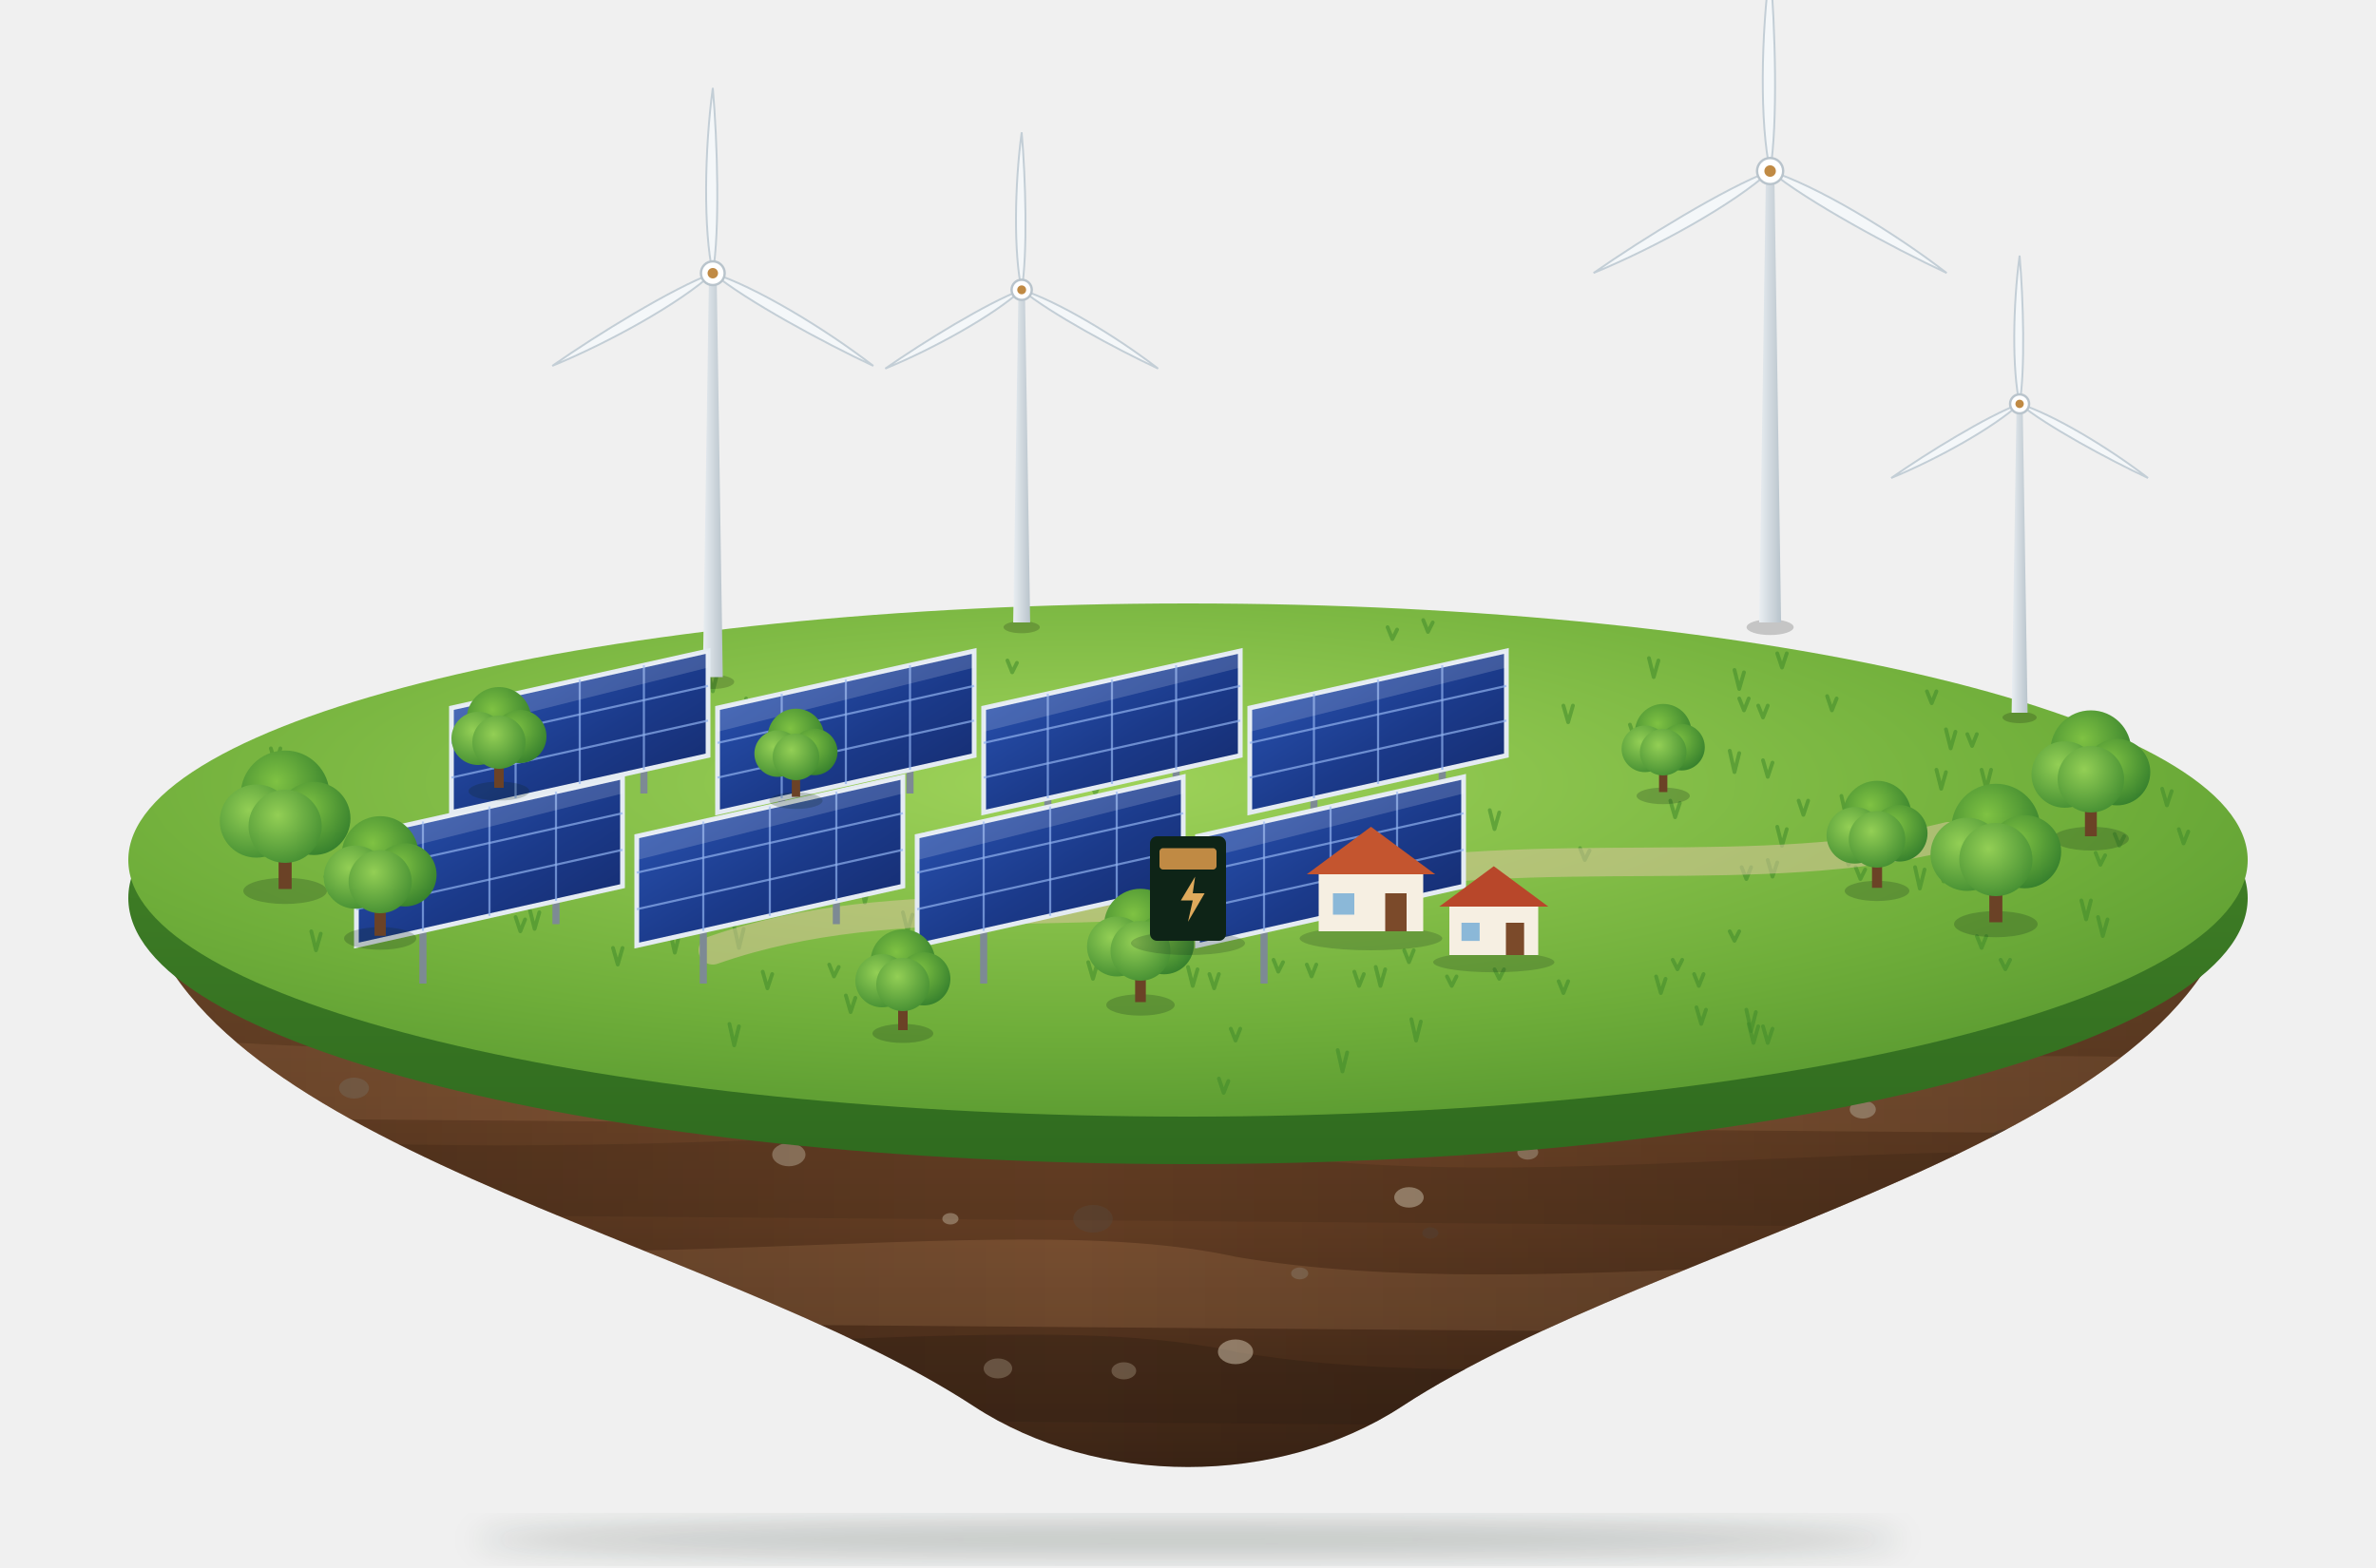
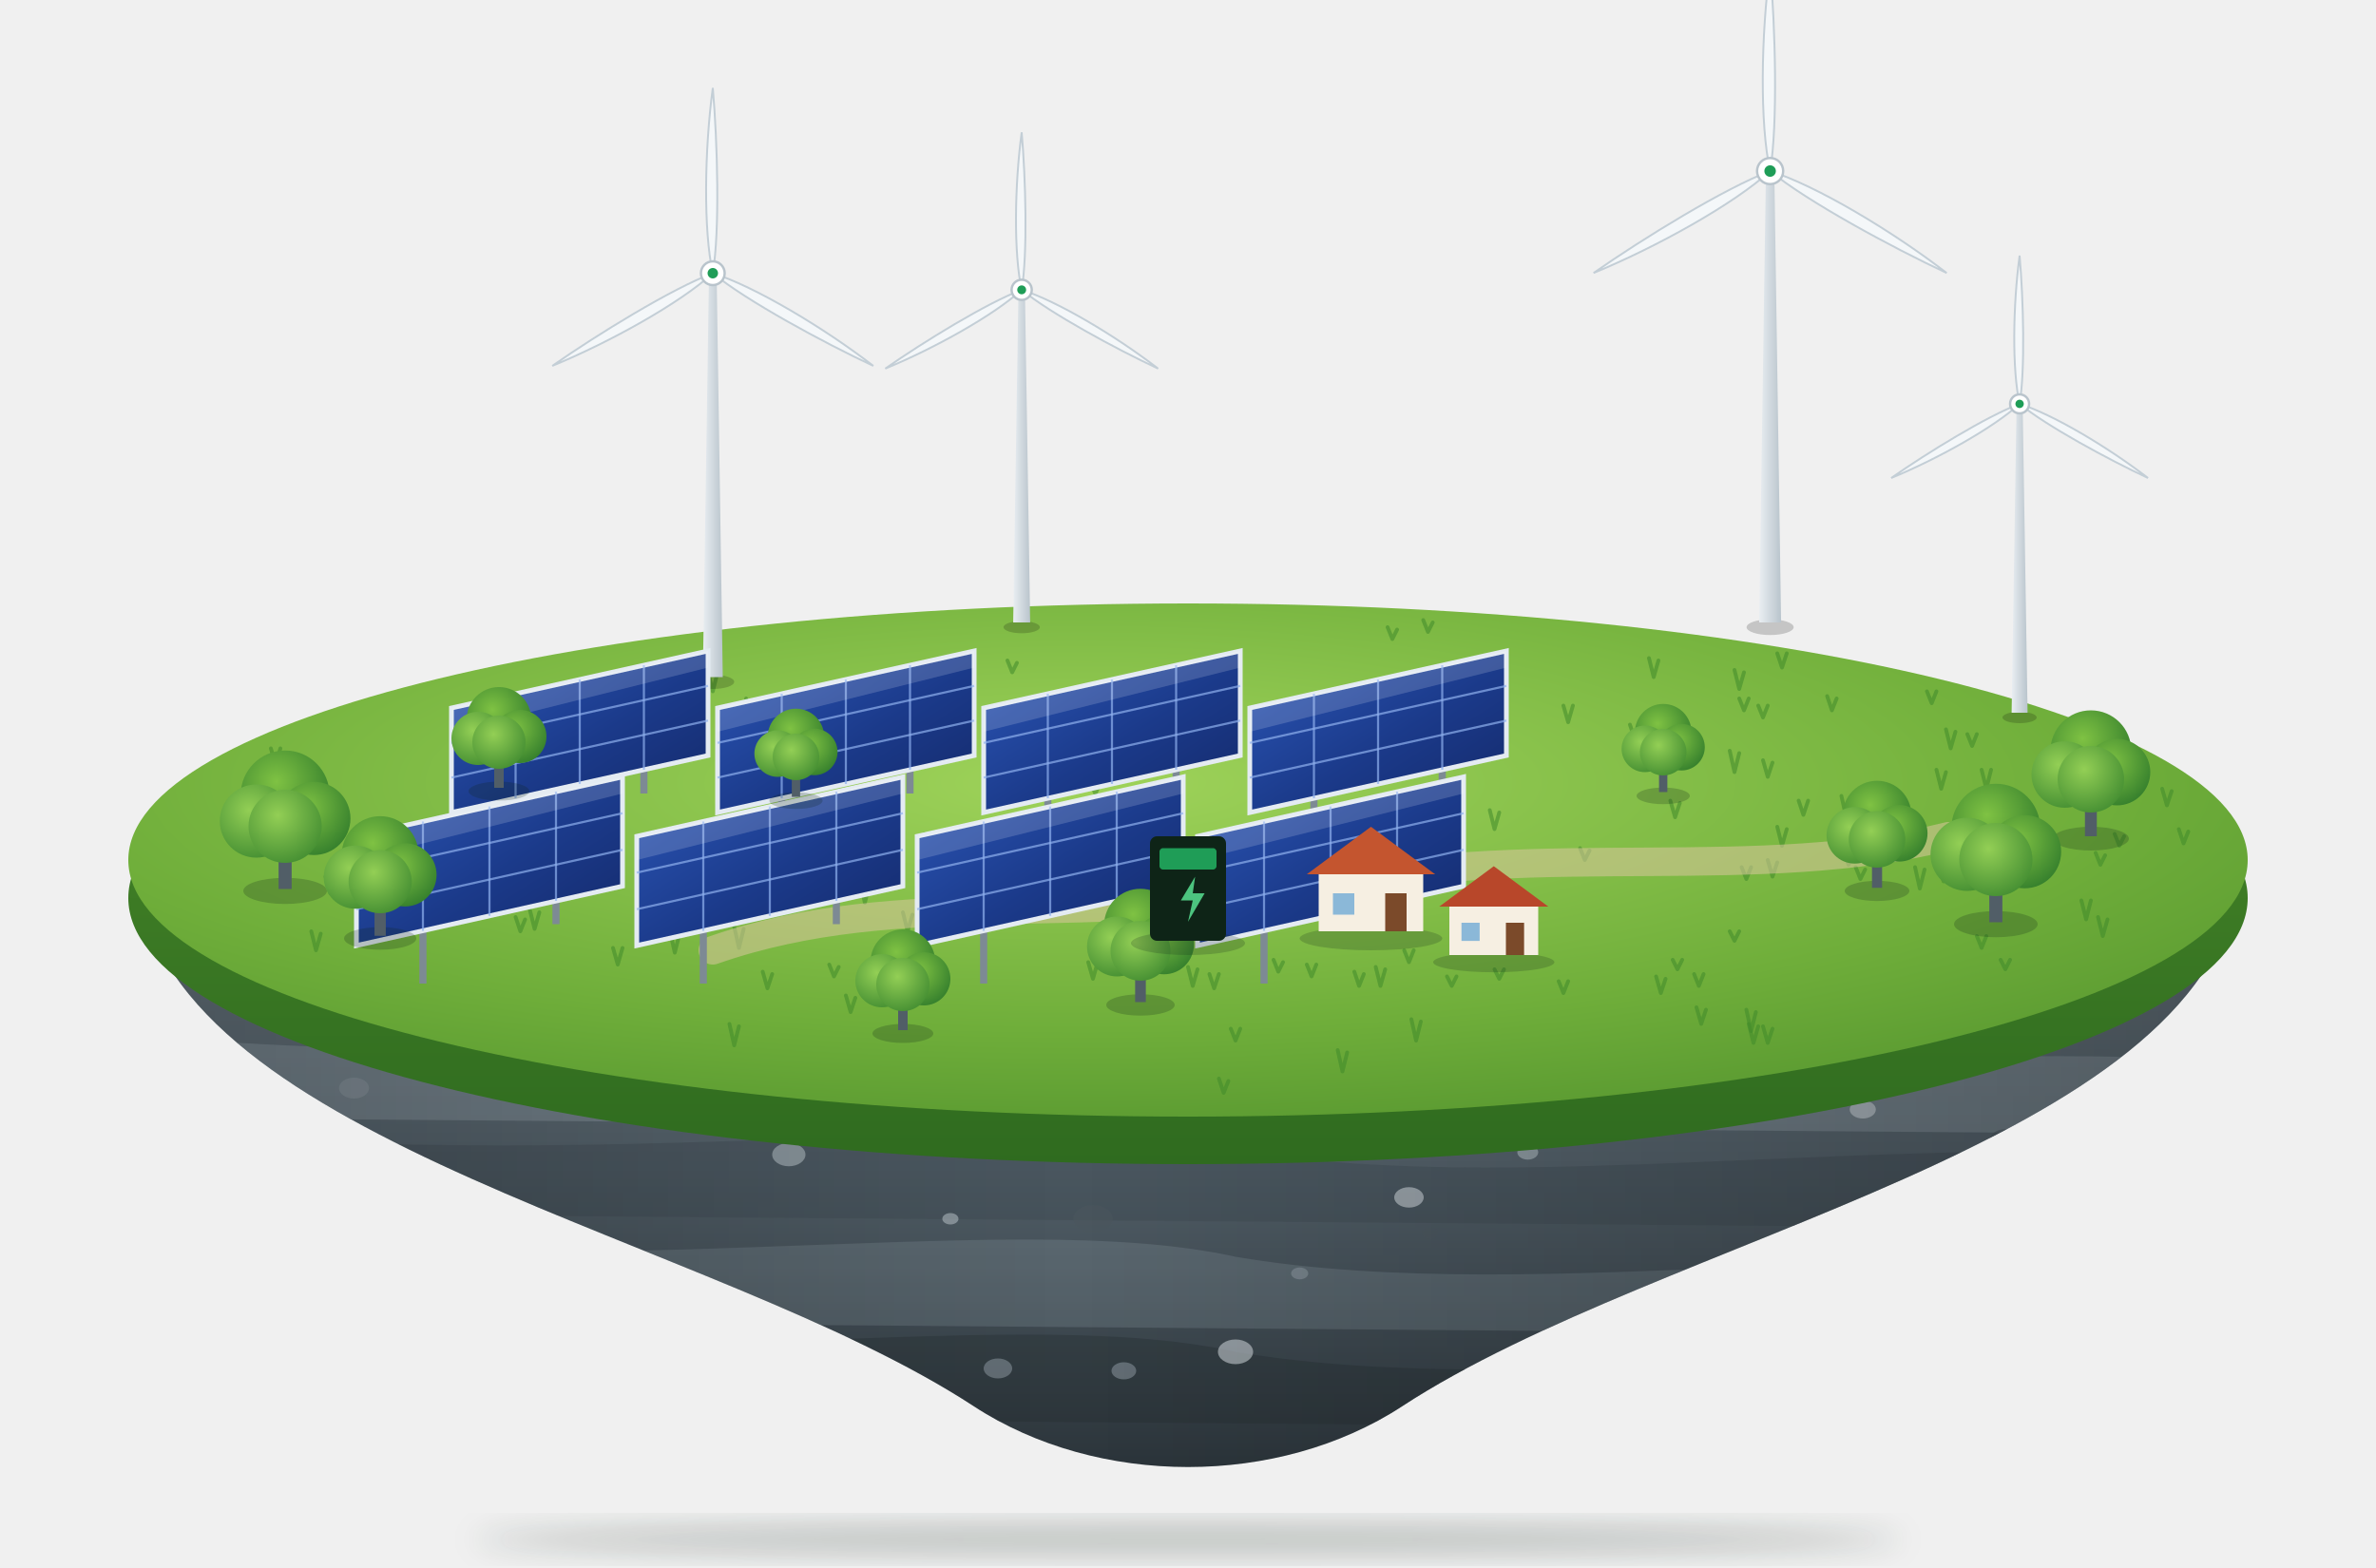
<svg xmlns="http://www.w3.org/2000/svg" viewBox="0 0 1000 660" width="1000" height="660">
  <defs>
    <linearGradient id="soil" x1="0" y1="0" x2="0" y2="1">
-       <stop offset="0" stop-color="#8a5a34" />
-       <stop offset=".5" stop-color="#6b4226" />
-       <stop offset="1" stop-color="#3b2415" />
+       <stop offset="0" stop-color="#6f7d86" />
+       <stop offset=".5" stop-color="#515e67" />
+       <stop offset="1" stop-color="#2b343a" />
    </linearGradient>
    <linearGradient id="soilSide" x1="0" y1="0" x2="1" y2="0">
      <stop offset="0" stop-color="#000" stop-opacity=".28" />
      <stop offset=".45" stop-color="#000" stop-opacity="0" />
      <stop offset="1" stop-color="#000" stop-opacity=".32" />
    </linearGradient>
    <radialGradient id="grass" cx=".45" cy=".35" r=".8">
      <stop offset="0" stop-color="#9fd35a" />
      <stop offset=".6" stop-color="#6fae3a" />
      <stop offset="1" stop-color="#4f8f2c" />
    </radialGradient>
    <linearGradient id="lip" x1="0" y1="0" x2="0" y2="1">
      <stop offset="0" stop-color="#4a8a2a" />
      <stop offset="1" stop-color="#2f6b1f" />
    </linearGradient>
    <linearGradient id="pv" x1="0" y1="0" x2="1" y2="1">
      <stop offset="0" stop-color="#2c57b8" />
      <stop offset=".55" stop-color="#1b3a8a" />
      <stop offset="1" stop-color="#14296a" />
    </linearGradient>
    <linearGradient id="tower" x1="0" y1="0" x2="1" y2="0">
      <stop offset="0" stop-color="#e9eef2" />
      <stop offset="1" stop-color="#b9c4cc" />
    </linearGradient>
    <radialGradient id="leaf" cx=".4" cy=".35" r=".75">
      <stop offset="0" stop-color="#7fc243" />
      <stop offset="1" stop-color="#2f7a2b" />
    </radialGradient>
    <radialGradient id="leaf2" cx=".4" cy=".35" r=".75">
      <stop offset="0" stop-color="#93cf55" />
      <stop offset="1" stop-color="#3f8a30" />
    </radialGradient>
    <linearGradient id="sky" x1="0" y1="0" x2="0" y2="1">
      <stop offset="0" stop-color="#fff" stop-opacity="0" />
      <stop offset="1" stop-color="#fff" stop-opacity="0" />
    </linearGradient>
    <clipPath id="soilClip">
      <path id="soilPath" d="M58 372 C74 482 300 520 410 592 C462 626 538 626 590 592 C700 520 926 482 942 372 Z" />
    </clipPath>
    <filter id="blur6">
      <feGaussianBlur stdDeviation="6" />
    </filter>
  </defs>
  <ellipse cx="500" cy="648" rx="300" ry="9" fill="#0e2417" opacity=".18" filter="url(#blur6)" />
  <path d="M58 372 C74 482 300 520 410 592 C462 626 538 626 590 592 C700 520 926 482 942 372 Z" fill="url(#soil)" />
  <g clip-path="url(#soilClip)">
-     <path d="M0 430 C250 460 420 422 520 444 C650 466 820 430 1000 452 L1000 478 L0 470 Z" fill="#a9744a" opacity="0.35" />
-     <path d="M0 470 C250 500 420 462 520 484 C650 506 820 470 1000 492 L1000 518 L0 510 Z" fill="#4a2d1a" opacity="0.35" />
-     <path d="M0 515 C250 545 420 507 520 529 C650 551 820 515 1000 537 L1000 563 L0 555 Z" fill="#b88458" opacity="0.25" />
-     <path d="M0 555 C250 585 420 547 520 569 C650 591 820 555 1000 577 L1000 603 L0 595 Z" fill="#2e1c10" opacity="0.35" />
-     <ellipse cx="363" cy="446" rx="6.9" ry="4.8" fill="#b7a58f" opacity=".55" />
-     <ellipse cx="751" cy="436" rx="6.5" ry="4.5" fill="#8d7a66" opacity=".55" />
-     <ellipse cx="139" cy="494" rx="3.4" ry="2.4" fill="#b7a58f" opacity=".55" />
-     <ellipse cx="540" cy="430" rx="6.4" ry="4.5" fill="#8d7a66" opacity=".55" />
-     <ellipse cx="602" cy="519" rx="3.4" ry="2.4" fill="#5a4636" opacity=".55" />
-     <ellipse cx="149" cy="458" rx="6.3" ry="4.4" fill="#8d7a66" opacity=".55" />
-     <ellipse cx="336" cy="445" rx="3.7" ry="2.6" fill="#d2c3ac" opacity=".55" />
-     <ellipse cx="547" cy="536" rx="3.6" ry="2.5" fill="#8d7a66" opacity=".55" />
-     <ellipse cx="400" cy="513" rx="3.4" ry="2.4" fill="#b7a58f" opacity=".55" />
-     <ellipse cx="593" cy="504" rx="6.2" ry="4.3" fill="#d2c3ac" opacity=".55" />
-     <ellipse cx="473" cy="577" rx="5.2" ry="3.6" fill="#8d7a66" opacity=".55" />
-     <ellipse cx="730" cy="539" rx="4.5" ry="3.1" fill="#d2c3ac" opacity=".55" />
-     <ellipse cx="520" cy="569" rx="7.4" ry="5.2" fill="#d2c3ac" opacity=".55" />
-     <ellipse cx="585" cy="432" rx="6.1" ry="4.3" fill="#8d7a66" opacity=".55" />
-     <ellipse cx="701" cy="446" rx="5.9" ry="4.2" fill="#b7a58f" opacity=".55" />
-     <ellipse cx="860" cy="433" rx="6.3" ry="4.4" fill="#d2c3ac" opacity=".55" />
-     <ellipse cx="375" cy="480" rx="6.0" ry="4.2" fill="#5a4636" opacity=".55" />
-     <ellipse cx="164" cy="436" rx="4.6" ry="3.2" fill="#b7a58f" opacity=".55" />
-     <ellipse cx="157" cy="539" rx="6.9" ry="4.8" fill="#5a4636" opacity=".55" />
-     <ellipse cx="332" cy="486" rx="7.0" ry="4.9" fill="#b7a58f" opacity=".55" />
-     <ellipse cx="844" cy="480" rx="6.7" ry="4.7" fill="#5a4636" opacity=".55" />
-     <ellipse cx="156" cy="551" rx="3.8" ry="2.6" fill="#8d7a66" opacity=".55" />
-     <ellipse cx="420" cy="576" rx="6.0" ry="4.2" fill="#8d7a66" opacity=".55" />
-     <ellipse cx="460" cy="513" rx="8.3" ry="5.8" fill="#5a4636" opacity=".55" />
-     <ellipse cx="784" cy="467" rx="5.5" ry="3.8" fill="#d2c3ac" opacity=".55" />
-     <ellipse cx="643" cy="485" rx="4.4" ry="3.1" fill="#b7a58f" opacity=".55" />
+     <path d="M0 430 C250 460 420 422 520 444 C650 466 820 430 1000 452 L1000 478 L0 470 Z" fill="#9aa8b1" opacity="0.35" />
+     <path d="M0 470 C250 500 420 462 520 484 C650 506 820 470 1000 492 L1000 518 L0 510 Z" fill="#3a454c" opacity="0.35" />
+     <path d="M0 515 C250 545 420 507 520 529 C650 551 820 515 1000 537 L1000 563 L0 555 Z" fill="#8d9aa3" opacity="0.25" />
+     <path d="M0 555 C250 585 420 547 520 569 C650 591 820 555 1000 577 L1000 603 L0 595 Z" fill="#222a2f" opacity="0.35" />
+     <ellipse cx="363" cy="446" rx="6.9" ry="4.8" fill="#b8c2c8" opacity=".55" />
+     <ellipse cx="751" cy="436" rx="6.5" ry="4.5" fill="#8a969e" opacity=".55" />
+     <ellipse cx="139" cy="494" rx="3.4" ry="2.4" fill="#b8c2c8" opacity=".55" />
+     <ellipse cx="540" cy="430" rx="6.4" ry="4.5" fill="#8a969e" opacity=".55" />
+     <ellipse cx="602" cy="519" rx="3.4" ry="2.4" fill="#4a565d" opacity=".55" />
+     <ellipse cx="149" cy="458" rx="6.3" ry="4.4" fill="#8a969e" opacity=".55" />
+     <ellipse cx="336" cy="445" rx="3.7" ry="2.6" fill="#d6dde1" opacity=".55" />
+     <ellipse cx="547" cy="536" rx="3.6" ry="2.5" fill="#8a969e" opacity=".55" />
+     <ellipse cx="400" cy="513" rx="3.4" ry="2.4" fill="#b8c2c8" opacity=".55" />
+     <ellipse cx="593" cy="504" rx="6.2" ry="4.3" fill="#d6dde1" opacity=".55" />
+     <ellipse cx="473" cy="577" rx="5.2" ry="3.6" fill="#8a969e" opacity=".55" />
+     <ellipse cx="730" cy="539" rx="4.5" ry="3.1" fill="#d6dde1" opacity=".55" />
+     <ellipse cx="520" cy="569" rx="7.4" ry="5.2" fill="#d6dde1" opacity=".55" />
+     <ellipse cx="585" cy="432" rx="6.1" ry="4.3" fill="#8a969e" opacity=".55" />
+     <ellipse cx="701" cy="446" rx="5.9" ry="4.2" fill="#b8c2c8" opacity=".55" />
+     <ellipse cx="860" cy="433" rx="6.3" ry="4.4" fill="#d6dde1" opacity=".55" />
+     <ellipse cx="375" cy="480" rx="6.0" ry="4.2" fill="#4a565d" opacity=".55" />
+     <ellipse cx="164" cy="436" rx="4.6" ry="3.2" fill="#b8c2c8" opacity=".55" />
+     <ellipse cx="157" cy="539" rx="6.9" ry="4.8" fill="#4a565d" opacity=".55" />
+     <ellipse cx="332" cy="486" rx="7.0" ry="4.9" fill="#b8c2c8" opacity=".55" />
+     <ellipse cx="844" cy="480" rx="6.7" ry="4.7" fill="#4a565d" opacity=".55" />
+     <ellipse cx="156" cy="551" rx="3.8" ry="2.6" fill="#8a969e" opacity=".55" />
+     <ellipse cx="420" cy="576" rx="6.0" ry="4.2" fill="#8a969e" opacity=".55" />
+     <ellipse cx="460" cy="513" rx="8.3" ry="5.8" fill="#4a565d" opacity=".55" />
+     <ellipse cx="784" cy="467" rx="5.5" ry="3.8" fill="#d6dde1" opacity=".55" />
+     <ellipse cx="643" cy="485" rx="4.4" ry="3.1" fill="#b8c2c8" opacity=".55" />
    <rect width="1000" height="660" fill="url(#soilSide)" />
  </g>
  <ellipse cx="500" cy="378" rx="446" ry="112" fill="url(#lip)" />
  <ellipse cx="500" cy="362" rx="446" ry="108" fill="url(#grass)" />
  <path d="M593 405 l-2 -5 M593 405 l2 -5" stroke="#3f8a2a" stroke-width="1.6" opacity=".55" stroke-linecap="round" />
  <path d="M171 369 l-2 -5 M171 369 l2 -5" stroke="#3f8a2a" stroke-width="1.6" opacity=".55" stroke-linecap="round" />
  <path d="M778 364 l-2 -6 M778 364 l2 -5" stroke="#3f8a2a" stroke-width="1.6" opacity=".55" stroke-linecap="round" />
  <path d="M116 322 l-2 -7 M116 322 l2 -7" stroke="#3f8a2a" stroke-width="1.6" opacity=".55" stroke-linecap="round" />
  <path d="M164 354 l-2 -7 M164 354 l2 -7" stroke="#3f8a2a" stroke-width="1.6" opacity=".55" stroke-linecap="round" />
  <path d="M885 394 l-2 -8 M885 394 l2 -7" stroke="#3f8a2a" stroke-width="1.6" opacity=".55" stroke-linecap="round" />
  <path d="M771 299 l-2 -6 M771 299 l2 -5" stroke="#3f8a2a" stroke-width="1.6" opacity=".55" stroke-linecap="round" />
  <path d="M389 381 l-2 -7 M389 381 l2 -6" stroke="#3f8a2a" stroke-width="1.6" opacity=".55" stroke-linecap="round" />
  <path d="M603 372 l-2 -5 M603 372 l2 -5" stroke="#3f8a2a" stroke-width="1.6" opacity=".55" stroke-linecap="round" />
  <path d="M631 412 l-2 -4 M631 412 l2 -4" stroke="#3f8a2a" stroke-width="1.6" opacity=".55" stroke-linecap="round" />
  <path d="M667 362 l-2 -5 M667 362 l2 -4" stroke="#3f8a2a" stroke-width="1.6" opacity=".55" stroke-linecap="round" />
  <path d="M455 374 l-2 -8 M455 374 l2 -8" stroke="#3f8a2a" stroke-width="1.6" opacity=".55" stroke-linecap="round" />
  <path d="M375 337 l-2 -5 M375 337 l2 -5" stroke="#3f8a2a" stroke-width="1.6" opacity=".55" stroke-linecap="round" />
  <path d="M351 411 l-2 -5 M351 411 l2 -4" stroke="#3f8a2a" stroke-width="1.6" opacity=".55" stroke-linecap="round" />
  <path d="M750 281 l-2 -6 M750 281 l2 -6" stroke="#3f8a2a" stroke-width="1.6" opacity=".55" stroke-linecap="round" />
  <path d="M375 365 l-2 -5 M375 365 l2 -4" stroke="#3f8a2a" stroke-width="1.6" opacity=".55" stroke-linecap="round" />
  <path d="M378 405 l-2 -8 M378 405 l2 -7" stroke="#3f8a2a" stroke-width="1.6" opacity=".55" stroke-linecap="round" />
  <path d="M535 375 l-2 -9 M535 375 l2 -8" stroke="#3f8a2a" stroke-width="1.6" opacity=".55" stroke-linecap="round" />
  <path d="M338 355 l-2 -7 M338 355 l2 -6" stroke="#3f8a2a" stroke-width="1.6" opacity=".55" stroke-linecap="round" />
  <path d="M808 374 l-2 -9 M808 374 l2 -8" stroke="#3f8a2a" stroke-width="1.6" opacity=".55" stroke-linecap="round" />
  <path d="M734 299 l-2 -5 M734 299 l2 -5" stroke="#3f8a2a" stroke-width="1.6" opacity=".55" stroke-linecap="round" />
  <path d="M382 392 l-2 -8 M382 392 l2 -7" stroke="#3f8a2a" stroke-width="1.6" opacity=".55" stroke-linecap="round" />
  <path d="M128 344 l-2 -6 M128 344 l2 -5" stroke="#3f8a2a" stroke-width="1.6" opacity=".55" stroke-linecap="round" />
  <path d="M565 451 l-2 -9 M565 451 l2 -8" stroke="#3f8a2a" stroke-width="1.6" opacity=".55" stroke-linecap="round" />
  <path d="M732 290 l-2 -8 M732 290 l2 -7" stroke="#3f8a2a" stroke-width="1.6" opacity=".55" stroke-linecap="round" />
  <path d="M487 314 l-2 -7 M487 314 l2 -6" stroke="#3f8a2a" stroke-width="1.6" opacity=".55" stroke-linecap="round" />
  <path d="M455 375 l-2 -4 M455 375 l2 -4" stroke="#3f8a2a" stroke-width="1.6" opacity=".55" stroke-linecap="round" />
  <path d="M460 412 l-2 -7 M460 412 l2 -7" stroke="#3f8a2a" stroke-width="1.6" opacity=".55" stroke-linecap="round" />
  <path d="M777 344 l-2 -9 M777 344 l2 -8" stroke="#3f8a2a" stroke-width="1.6" opacity=".55" stroke-linecap="round" />
  <path d="M919 355 l-2 -6 M919 355 l2 -5" stroke="#3f8a2a" stroke-width="1.6" opacity=".55" stroke-linecap="round" />
  <path d="M538 409 l-2 -5 M538 409 l2 -4" stroke="#3f8a2a" stroke-width="1.6" opacity=".55" stroke-linecap="round" />
  <path d="M596 438 l-2 -9 M596 438 l2 -8" stroke="#3f8a2a" stroke-width="1.6" opacity=".55" stroke-linecap="round" />
  <path d="M660 304 l-2 -7 M660 304 l2 -7" stroke="#3f8a2a" stroke-width="1.6" opacity=".55" stroke-linecap="round" />
  <path d="M538 334 l-2 -7 M538 334 l2 -7" stroke="#3f8a2a" stroke-width="1.6" opacity=".55" stroke-linecap="round" />
  <path d="M821 315 l-2 -8 M821 315 l2 -7" stroke="#3f8a2a" stroke-width="1.6" opacity=".55" stroke-linecap="round" />
  <path d="M320 368 l-2 -8 M320 368 l2 -7" stroke="#3f8a2a" stroke-width="1.6" opacity=".55" stroke-linecap="round" />
  <path d="M309 440 l-2 -9 M309 440 l2 -8" stroke="#3f8a2a" stroke-width="1.6" opacity=".55" stroke-linecap="round" />
  <path d="M284 401 l-2 -9 M284 401 l2 -8" stroke="#3f8a2a" stroke-width="1.6" opacity=".55" stroke-linecap="round" />
  <path d="M472 321 l-2 -5 M472 321 l2 -4" stroke="#3f8a2a" stroke-width="1.6" opacity=".55" stroke-linecap="round" />
  <path d="M738 439 l-2 -8 M738 439 l2 -7" stroke="#3f8a2a" stroke-width="1.6" opacity=".55" stroke-linecap="round" />
  <path d="M737 434 l-2 -9 M737 434 l2 -8" stroke="#3f8a2a" stroke-width="1.6" opacity=".55" stroke-linecap="round" />
  <path d="M360 313 l-2 -7 M360 313 l2 -6" stroke="#3f8a2a" stroke-width="1.6" opacity=".55" stroke-linecap="round" />
  <path d="M535 371 l-2 -9 M535 371 l2 -8" stroke="#3f8a2a" stroke-width="1.6" opacity=".55" stroke-linecap="round" />
  <path d="M316 303 l-2 -9 M316 303 l2 -8" stroke="#3f8a2a" stroke-width="1.6" opacity=".55" stroke-linecap="round" />
  <path d="M133 400 l-2 -8 M133 400 l2 -7" stroke="#3f8a2a" stroke-width="1.6" opacity=".55" stroke-linecap="round" />
  <path d="M552 411 l-2 -5 M552 411 l2 -5" stroke="#3f8a2a" stroke-width="1.6" opacity=".55" stroke-linecap="round" />
  <path d="M520 438 l-2 -5 M520 438 l2 -5" stroke="#3f8a2a" stroke-width="1.6" opacity=".55" stroke-linecap="round" />
  <path d="M364 380 l-2 -9 M364 380 l2 -8" stroke="#3f8a2a" stroke-width="1.6" opacity=".55" stroke-linecap="round" />
  <path d="M323 416 l-2 -7 M323 416 l2 -6" stroke="#3f8a2a" stroke-width="1.6" opacity=".55" stroke-linecap="round" />
  <path d="M730 325 l-2 -9 M730 325 l2 -8" stroke="#3f8a2a" stroke-width="1.6" opacity=".55" stroke-linecap="round" />
  <path d="M186 361 l-2 -7 M186 361 l2 -6" stroke="#3f8a2a" stroke-width="1.6" opacity=".55" stroke-linecap="round" />
  <path d="M783 370 l-2 -5 M783 370 l2 -4" stroke="#3f8a2a" stroke-width="1.6" opacity=".55" stroke-linecap="round" />
  <path d="M884 364 l-2 -5 M884 364 l2 -4" stroke="#3f8a2a" stroke-width="1.6" opacity=".55" stroke-linecap="round" />
  <path d="M139 376 l-2 -7 M139 376 l2 -6" stroke="#3f8a2a" stroke-width="1.6" opacity=".55" stroke-linecap="round" />
  <path d="M358 426 l-2 -7 M358 426 l2 -6" stroke="#3f8a2a" stroke-width="1.6" opacity=".55" stroke-linecap="round" />
  <path d="M530 330 l-2 -7 M530 330 l2 -6" stroke="#3f8a2a" stroke-width="1.6" opacity=".55" stroke-linecap="round" />
  <path d="M502 415 l-2 -8 M502 415 l2 -7" stroke="#3f8a2a" stroke-width="1.6" opacity=".55" stroke-linecap="round" />
  <path d="M178 358 l-2 -8 M178 358 l2 -7" stroke="#3f8a2a" stroke-width="1.6" opacity=".55" stroke-linecap="round" />
  <path d="M744 327 l-2 -7 M744 327 l2 -6" stroke="#3f8a2a" stroke-width="1.6" opacity=".55" stroke-linecap="round" />
  <path d="M192 360 l-2 -7 M192 360 l2 -7" stroke="#3f8a2a" stroke-width="1.6" opacity=".55" stroke-linecap="round" />
  <path d="M200 384 l-2 -6 M200 384 l2 -6" stroke="#3f8a2a" stroke-width="1.6" opacity=".55" stroke-linecap="round" />
  <path d="M836 332 l-2 -8 M836 332 l2 -8" stroke="#3f8a2a" stroke-width="1.6" opacity=".55" stroke-linecap="round" />
  <path d="M705 344 l-2 -7 M705 344 l2 -6" stroke="#3f8a2a" stroke-width="1.6" opacity=".55" stroke-linecap="round" />
  <path d="M869 330 l-2 -5 M869 330 l2 -4" stroke="#3f8a2a" stroke-width="1.6" opacity=".55" stroke-linecap="round" />
  <path d="M706 408 l-2 -4 M706 408 l2 -4" stroke="#3f8a2a" stroke-width="1.6" opacity=".55" stroke-linecap="round" />
  <path d="M507 389 l-2 -7 M507 389 l2 -7" stroke="#3f8a2a" stroke-width="1.6" opacity=".55" stroke-linecap="round" />
  <path d="M586 269 l-2 -5 M586 269 l2 -4" stroke="#3f8a2a" stroke-width="1.6" opacity=".55" stroke-linecap="round" />
  <path d="M426 283 l-2 -5 M426 283 l2 -4" stroke="#3f8a2a" stroke-width="1.6" opacity=".55" stroke-linecap="round" />
  <path d="M813 296 l-2 -5 M813 296 l2 -5" stroke="#3f8a2a" stroke-width="1.6" opacity=".55" stroke-linecap="round" />
  <path d="M759 343 l-2 -6 M759 343 l2 -6" stroke="#3f8a2a" stroke-width="1.6" opacity=".55" stroke-linecap="round" />
  <path d="M892 356 l-2 -5 M892 356 l2 -4" stroke="#3f8a2a" stroke-width="1.6" opacity=".55" stroke-linecap="round" />
  <path d="M219 392 l-2 -6 M219 392 l2 -5" stroke="#3f8a2a" stroke-width="1.6" opacity=".55" stroke-linecap="round" />
  <path d="M581 415 l-2 -8 M581 415 l2 -7" stroke="#3f8a2a" stroke-width="1.6" opacity=".55" stroke-linecap="round" />
  <path d="M818 371 l-2 -6 M818 371 l2 -6" stroke="#3f8a2a" stroke-width="1.6" opacity=".55" stroke-linecap="round" />
  <path d="M746 369 l-2 -7 M746 369 l2 -6" stroke="#3f8a2a" stroke-width="1.6" opacity=".55" stroke-linecap="round" />
  <path d="M391 360 l-2 -9 M391 360 l2 -8" stroke="#3f8a2a" stroke-width="1.6" opacity=".55" stroke-linecap="round" />
  <path d="M601 266 l-2 -5 M601 266 l2 -4" stroke="#3f8a2a" stroke-width="1.6" opacity=".55" stroke-linecap="round" />
  <path d="M492 382 l-2 -8 M492 382 l2 -7" stroke="#3f8a2a" stroke-width="1.6" opacity=".55" stroke-linecap="round" />
  <path d="M480 398 l-2 -6 M480 398 l2 -6" stroke="#3f8a2a" stroke-width="1.6" opacity=".55" stroke-linecap="round" />
  <path d="M830 314 l-2 -5 M830 314 l2 -5" stroke="#3f8a2a" stroke-width="1.6" opacity=".55" stroke-linecap="round" />
  <path d="M744 439 l-2 -7 M744 439 l2 -6" stroke="#3f8a2a" stroke-width="1.6" opacity=".55" stroke-linecap="round" />
  <path d="M461 334 l-2 -4 M461 334 l2 -4" stroke="#3f8a2a" stroke-width="1.6" opacity=".55" stroke-linecap="round" />
  <path d="M394 302 l-2 -4 M394 302 l2 -4" stroke="#3f8a2a" stroke-width="1.6" opacity=".55" stroke-linecap="round" />
  <path d="M817 332 l-2 -8 M817 332 l2 -7" stroke="#3f8a2a" stroke-width="1.6" opacity=".55" stroke-linecap="round" />
  <path d="M844 408 l-2 -4 M844 408 l2 -4" stroke="#3f8a2a" stroke-width="1.6" opacity=".55" stroke-linecap="round" />
  <path d="M688 311 l-2 -6 M688 311 l2 -5" stroke="#3f8a2a" stroke-width="1.6" opacity=".55" stroke-linecap="round" />
  <path d="M109 330 l-2 -5 M109 330 l2 -5" stroke="#3f8a2a" stroke-width="1.6" opacity=".55" stroke-linecap="round" />
  <path d="M715 415 l-2 -5 M715 415 l2 -5" stroke="#3f8a2a" stroke-width="1.6" opacity=".55" stroke-linecap="round" />
  <path d="M634 388 l-2 -4 M634 388 l2 -4" stroke="#3f8a2a" stroke-width="1.6" opacity=".55" stroke-linecap="round" />
  <path d="M572 415 l-2 -6 M572 415 l2 -5" stroke="#3f8a2a" stroke-width="1.6" opacity=".55" stroke-linecap="round" />
  <path d="M514 308 l-2 -7 M514 308 l2 -6" stroke="#3f8a2a" stroke-width="1.6" opacity=".55" stroke-linecap="round" />
  <path d="M611 415 l-2 -4 M611 415 l2 -4" stroke="#3f8a2a" stroke-width="1.6" opacity=".55" stroke-linecap="round" />
  <path d="M500 374 l-2 -8 M500 374 l2 -7" stroke="#3f8a2a" stroke-width="1.6" opacity=".55" stroke-linecap="round" />
  <path d="M322 348 l-2 -6 M322 348 l2 -6" stroke="#3f8a2a" stroke-width="1.6" opacity=".55" stroke-linecap="round" />
  <path d="M629 349 l-2 -8 M629 349 l2 -7" stroke="#3f8a2a" stroke-width="1.6" opacity=".55" stroke-linecap="round" />
  <path d="M225 391 l-2 -8 M225 391 l2 -7" stroke="#3f8a2a" stroke-width="1.6" opacity=".55" stroke-linecap="round" />
  <path d="M260 406 l-2 -7 M260 406 l2 -7" stroke="#3f8a2a" stroke-width="1.6" opacity=".55" stroke-linecap="round" />
  <path d="M750 356 l-2 -8 M750 356 l2 -7" stroke="#3f8a2a" stroke-width="1.6" opacity=".55" stroke-linecap="round" />
  <path d="M408 285 l-2 -6 M408 285 l2 -5" stroke="#3f8a2a" stroke-width="1.6" opacity=".55" stroke-linecap="round" />
  <path d="M442 381 l-2 -5 M442 381 l2 -4" stroke="#3f8a2a" stroke-width="1.6" opacity=".55" stroke-linecap="round" />
  <path d="M834 399 l-2 -5 M834 399 l2 -5" stroke="#3f8a2a" stroke-width="1.6" opacity=".55" stroke-linecap="round" />
  <path d="M565 387 l-2 -8 M565 387 l2 -7" stroke="#3f8a2a" stroke-width="1.6" opacity=".55" stroke-linecap="round" />
  <path d="M742 302 l-2 -5 M742 302 l2 -5" stroke="#3f8a2a" stroke-width="1.6" opacity=".55" stroke-linecap="round" />
  <path d="M511 416 l-2 -6 M511 416 l2 -6" stroke="#3f8a2a" stroke-width="1.6" opacity=".55" stroke-linecap="round" />
  <path d="M658 418 l-2 -5 M658 418 l2 -5" stroke="#3f8a2a" stroke-width="1.6" opacity=".55" stroke-linecap="round" />
  <path d="M912 339 l-2 -7 M912 339 l2 -6" stroke="#3f8a2a" stroke-width="1.6" opacity=".55" stroke-linecap="round" />
  <path d="M515 460 l-2 -6 M515 460 l2 -5" stroke="#3f8a2a" stroke-width="1.6" opacity=".55" stroke-linecap="round" />
  <path d="M491 365 l-2 -6 M491 365 l2 -5" stroke="#3f8a2a" stroke-width="1.6" opacity=".55" stroke-linecap="round" />
  <path d="M199 373 l-2 -5 M199 373 l2 -5" stroke="#3f8a2a" stroke-width="1.6" opacity=".55" stroke-linecap="round" />
  <path d="M470 362 l-2 -5 M470 362 l2 -5" stroke="#3f8a2a" stroke-width="1.6" opacity=".55" stroke-linecap="round" />
  <path d="M730 396 l-2 -4 M730 396 l2 -4" stroke="#3f8a2a" stroke-width="1.6" opacity=".55" stroke-linecap="round" />
  <path d="M735 370 l-2 -5 M735 370 l2 -5" stroke="#3f8a2a" stroke-width="1.6" opacity=".55" stroke-linecap="round" />
  <path d="M231 325 l-2 -8 M231 325 l2 -7" stroke="#3f8a2a" stroke-width="1.6" opacity=".55" stroke-linecap="round" />
  <path d="M300 291 l-2 -8 M300 291 l2 -8" stroke="#3f8a2a" stroke-width="1.6" opacity=".55" stroke-linecap="round" />
  <path d="M311 399 l-2 -9 M311 399 l2 -8" stroke="#3f8a2a" stroke-width="1.6" opacity=".55" stroke-linecap="round" />
  <path d="M716 431 l-2 -7 M716 431 l2 -6" stroke="#3f8a2a" stroke-width="1.6" opacity=".55" stroke-linecap="round" />
  <path d="M878 387 l-2 -8 M878 387 l2 -8" stroke="#3f8a2a" stroke-width="1.6" opacity=".55" stroke-linecap="round" />
  <path d="M243 301 l-2 -8 M243 301 l2 -7" stroke="#3f8a2a" stroke-width="1.6" opacity=".55" stroke-linecap="round" />
  <path d="M699 418 l-2 -7 M699 418 l2 -6" stroke="#3f8a2a" stroke-width="1.6" opacity=".55" stroke-linecap="round" />
  <path d="M696 285 l-2 -8 M696 285 l2 -7" stroke="#3f8a2a" stroke-width="1.6" opacity=".55" stroke-linecap="round" />
  <path d="M300 400 C380 372 460 392 560 372 C650 354 740 372 820 352" fill="none" stroke="#d8c79c" stroke-width="12" stroke-linecap="round" opacity=".55" />
  <ellipse cx="300" cy="287" rx="9.0" ry="3.0" fill="#000" opacity=".18" />
  <polygon points="295.8,285 304.2,285 301.6,115 298.4,115" fill="url(#tower)" />
  <g transform="translate(300 115)">
    <g>
      <animateTransform attributeName="transform" type="rotate" from="10" to="370" dur="9s" repeatCount="indefinite" />
      <g transform="rotate(0)">
        <path d="M0 0 C3.0 -18.0 2.0 -55.0 0 -78.0 C-3.5 -52.0 -4.0 -18.0 0 0 Z" fill="#f4f7f9" stroke="#c3ced6" stroke-width=".8" />
      </g>
      <g transform="rotate(120)">
        <path d="M0 0 C3.0 -18.0 2.0 -55.0 0 -78.0 C-3.5 -52.0 -4.0 -18.0 0 0 Z" fill="#f4f7f9" stroke="#c3ced6" stroke-width=".8" />
      </g>
      <g transform="rotate(240)">
        <path d="M0 0 C3.0 -18.0 2.0 -55.0 0 -78.0 C-3.5 -52.0 -4.0 -18.0 0 0 Z" fill="#f4f7f9" stroke="#c3ced6" stroke-width=".8" />
      </g>
    </g>
    <circle r="5.0" fill="#fff" stroke="#b9c4cc" />
-     <circle r="2.2" fill="#c08a44" />
+     <circle r="2.2" fill="#1f9d57" />
  </g>
  <ellipse cx="430" cy="264" rx="7.65" ry="2.55" fill="#000" opacity=".18" />
  <polygon points="426.43,262 433.57,262 431.36,122 428.64,122" fill="url(#tower)" />
  <g transform="translate(430 122)">
    <g>
      <animateTransform attributeName="transform" type="rotate" from="70" to="430" dur="11s" repeatCount="indefinite" />
      <g transform="rotate(0)">
        <path d="M0 0 C2.55 -15.3 1.7 -46.75 0 -66.3 C-2.975 -44.2 -3.4 -15.3 0 0 Z" fill="#f4f7f9" stroke="#c3ced6" stroke-width=".8" />
      </g>
      <g transform="rotate(120)">
        <path d="M0 0 C2.55 -15.3 1.7 -46.75 0 -66.3 C-2.975 -44.2 -3.4 -15.3 0 0 Z" fill="#f4f7f9" stroke="#c3ced6" stroke-width=".8" />
      </g>
      <g transform="rotate(240)">
        <path d="M0 0 C2.55 -15.3 1.7 -46.75 0 -66.3 C-2.975 -44.2 -3.4 -15.3 0 0 Z" fill="#f4f7f9" stroke="#c3ced6" stroke-width=".8" />
      </g>
    </g>
    <circle r="4.25" fill="#fff" stroke="#b9c4cc" />
-     <circle r="1.87" fill="#c08a44" />
+     <circle r="1.87" fill="#1f9d57" />
  </g>
  <ellipse cx="745" cy="264" rx="9.9" ry="3.3" fill="#000" opacity=".18" />
  <polygon points="740.38,262 749.62,262 746.76,72 743.24,72" fill="url(#tower)" />
  <g transform="translate(745 72)">
    <g>
      <animateTransform attributeName="transform" type="rotate" from="200" to="560" dur="8s" repeatCount="indefinite" />
      <g transform="rotate(0)">
        <path d="M0 0 C3.3 -19.8 2.2 -60.5 0 -85.8 C-3.85 -57.2 -4.4 -19.8 0 0 Z" fill="#f4f7f9" stroke="#c3ced6" stroke-width=".8" />
      </g>
      <g transform="rotate(120)">
        <path d="M0 0 C3.3 -19.8 2.2 -60.5 0 -85.8 C-3.85 -57.2 -4.4 -19.8 0 0 Z" fill="#f4f7f9" stroke="#c3ced6" stroke-width=".8" />
      </g>
      <g transform="rotate(240)">
        <path d="M0 0 C3.3 -19.8 2.2 -60.5 0 -85.8 C-3.85 -57.2 -4.4 -19.8 0 0 Z" fill="#f4f7f9" stroke="#c3ced6" stroke-width=".8" />
      </g>
    </g>
    <circle r="5.5" fill="#fff" stroke="#b9c4cc" />
-     <circle r="2.42" fill="#c08a44" />
+     <circle r="2.42" fill="#1f9d57" />
  </g>
  <ellipse cx="850" cy="302" rx="7.2" ry="2.4" fill="#000" opacity=".18" />
  <polygon points="846.64,300 853.36,300 851.28,170 848.72,170" fill="url(#tower)" />
  <g transform="translate(850 170)">
    <g>
      <animateTransform attributeName="transform" type="rotate" from="140" to="500" dur="12s" repeatCount="indefinite" />
      <g transform="rotate(0)">
        <path d="M0 0 C2.4 -14.4 1.6 -44.0 0 -62.4 C-2.8 -41.6 -3.2 -14.4 0 0 Z" fill="#f4f7f9" stroke="#c3ced6" stroke-width=".8" />
      </g>
      <g transform="rotate(120)">
        <path d="M0 0 C2.4 -14.4 1.6 -44.0 0 -62.4 C-2.8 -41.6 -3.2 -14.4 0 0 Z" fill="#f4f7f9" stroke="#c3ced6" stroke-width=".8" />
      </g>
      <g transform="rotate(240)">
        <path d="M0 0 C2.4 -14.4 1.6 -44.0 0 -62.4 C-2.8 -41.6 -3.2 -14.4 0 0 Z" fill="#f4f7f9" stroke="#c3ced6" stroke-width=".8" />
      </g>
    </g>
    <circle r="4.0" fill="#fff" stroke="#b9c4cc" />
-     <circle r="1.76" fill="#c08a44" />
+     <circle r="1.76" fill="#1f9d57" />
  </g>
  <path d="M217 333 L217 358 M271 309 L271 334" stroke="#7d8a94" stroke-width="3" />
  <polygon points="190,298 298,274 298,318 190,342" fill="url(#pv)" stroke="#e4ebf2" stroke-width="2" />
  <line x1="217.0" y1="292.0" x2="217.0" y2="336.0" stroke="#8fb0ee" stroke-width=".9" opacity=".7" />
  <line x1="244.0" y1="286.0" x2="244.0" y2="330.0" stroke="#8fb0ee" stroke-width=".9" opacity=".7" />
  <line x1="271.0" y1="280.0" x2="271.0" y2="324.0" stroke="#8fb0ee" stroke-width=".9" opacity=".7" />
  <line x1="190" y1="312.7" x2="298" y2="288.7" stroke="#8fb0ee" stroke-width=".9" opacity=".7" />
  <line x1="190" y1="327.3" x2="298" y2="303.3" stroke="#8fb0ee" stroke-width=".9" opacity=".7" />
  <polygon points="190,298 298,274 298,281 190,308" fill="#fff" opacity=".16" />
  <path d="M329 333 L329 358 M383 309 L383 334" stroke="#7d8a94" stroke-width="3" />
  <polygon points="302,298 410,274 410,318 302,342" fill="url(#pv)" stroke="#e4ebf2" stroke-width="2" />
  <line x1="329.0" y1="292.0" x2="329.0" y2="336.0" stroke="#8fb0ee" stroke-width=".9" opacity=".7" />
  <line x1="356.0" y1="286.0" x2="356.0" y2="330.0" stroke="#8fb0ee" stroke-width=".9" opacity=".7" />
  <line x1="383.0" y1="280.0" x2="383.0" y2="324.0" stroke="#8fb0ee" stroke-width=".9" opacity=".7" />
  <line x1="302" y1="312.7" x2="410" y2="288.7" stroke="#8fb0ee" stroke-width=".9" opacity=".7" />
  <line x1="302" y1="327.3" x2="410" y2="303.3" stroke="#8fb0ee" stroke-width=".9" opacity=".7" />
  <polygon points="302,298 410,274 410,281 302,308" fill="#fff" opacity=".16" />
  <path d="M441 333 L441 358 M495 309 L495 334" stroke="#7d8a94" stroke-width="3" />
  <polygon points="414,298 522,274 522,318 414,342" fill="url(#pv)" stroke="#e4ebf2" stroke-width="2" />
  <line x1="441.0" y1="292.0" x2="441.0" y2="336.0" stroke="#8fb0ee" stroke-width=".9" opacity=".7" />
  <line x1="468.0" y1="286.0" x2="468.0" y2="330.0" stroke="#8fb0ee" stroke-width=".9" opacity=".7" />
  <line x1="495.0" y1="280.0" x2="495.0" y2="324.0" stroke="#8fb0ee" stroke-width=".9" opacity=".7" />
  <line x1="414" y1="312.7" x2="522" y2="288.7" stroke="#8fb0ee" stroke-width=".9" opacity=".7" />
  <line x1="414" y1="327.3" x2="522" y2="303.3" stroke="#8fb0ee" stroke-width=".9" opacity=".7" />
  <polygon points="414,298 522,274 522,281 414,308" fill="#fff" opacity=".16" />
  <path d="M553 333 L553 358 M607 309 L607 334" stroke="#7d8a94" stroke-width="3" />
  <polygon points="526,298 634,274 634,318 526,342" fill="url(#pv)" stroke="#e4ebf2" stroke-width="2" />
  <line x1="553.0" y1="292.0" x2="553.0" y2="336.0" stroke="#8fb0ee" stroke-width=".9" opacity=".7" />
  <line x1="580.0" y1="286.0" x2="580.0" y2="330.0" stroke="#8fb0ee" stroke-width=".9" opacity=".7" />
  <line x1="607.0" y1="280.0" x2="607.0" y2="324.0" stroke="#8fb0ee" stroke-width=".9" opacity=".7" />
  <line x1="526" y1="312.7" x2="634" y2="288.7" stroke="#8fb0ee" stroke-width=".9" opacity=".7" />
  <line x1="526" y1="327.3" x2="634" y2="303.3" stroke="#8fb0ee" stroke-width=".9" opacity=".7" />
  <polygon points="526,298 634,274 634,281 526,308" fill="#fff" opacity=".16" />
  <path d="M178 389 L178 414 M234 364 L234 389" stroke="#7d8a94" stroke-width="3" />
  <polygon points="150,352 262,327 262,373 150,398" fill="url(#pv)" stroke="#e4ebf2" stroke-width="2" />
  <line x1="178.0" y1="345.8" x2="178.0" y2="391.8" stroke="#8fb0ee" stroke-width=".9" opacity=".7" />
  <line x1="206.0" y1="339.5" x2="206.0" y2="385.5" stroke="#8fb0ee" stroke-width=".9" opacity=".7" />
  <line x1="234.0" y1="333.2" x2="234.0" y2="379.2" stroke="#8fb0ee" stroke-width=".9" opacity=".7" />
  <line x1="150" y1="367.3" x2="262" y2="342.3" stroke="#8fb0ee" stroke-width=".9" opacity=".7" />
  <line x1="150" y1="382.7" x2="262" y2="357.7" stroke="#8fb0ee" stroke-width=".9" opacity=".7" />
  <polygon points="150,352 262,327 262,334 150,362" fill="#fff" opacity=".16" />
  <path d="M296 389 L296 414 M352 364 L352 389" stroke="#7d8a94" stroke-width="3" />
  <polygon points="268,352 380,327 380,373 268,398" fill="url(#pv)" stroke="#e4ebf2" stroke-width="2" />
  <line x1="296.0" y1="345.8" x2="296.0" y2="391.8" stroke="#8fb0ee" stroke-width=".9" opacity=".7" />
  <line x1="324.0" y1="339.5" x2="324.0" y2="385.5" stroke="#8fb0ee" stroke-width=".9" opacity=".7" />
  <line x1="352.0" y1="333.2" x2="352.0" y2="379.2" stroke="#8fb0ee" stroke-width=".9" opacity=".7" />
  <line x1="268" y1="367.3" x2="380" y2="342.3" stroke="#8fb0ee" stroke-width=".9" opacity=".7" />
  <line x1="268" y1="382.7" x2="380" y2="357.7" stroke="#8fb0ee" stroke-width=".9" opacity=".7" />
  <polygon points="268,352 380,327 380,334 268,362" fill="#fff" opacity=".16" />
  <path d="M414 389 L414 414 M470 364 L470 389" stroke="#7d8a94" stroke-width="3" />
  <polygon points="386,352 498,327 498,373 386,398" fill="url(#pv)" stroke="#e4ebf2" stroke-width="2" />
  <line x1="414.0" y1="345.8" x2="414.0" y2="391.8" stroke="#8fb0ee" stroke-width=".9" opacity=".7" />
  <line x1="442.0" y1="339.5" x2="442.0" y2="385.5" stroke="#8fb0ee" stroke-width=".9" opacity=".7" />
  <line x1="470.0" y1="333.2" x2="470.0" y2="379.2" stroke="#8fb0ee" stroke-width=".9" opacity=".7" />
  <line x1="386" y1="367.3" x2="498" y2="342.3" stroke="#8fb0ee" stroke-width=".9" opacity=".7" />
  <line x1="386" y1="382.7" x2="498" y2="357.7" stroke="#8fb0ee" stroke-width=".9" opacity=".7" />
  <polygon points="386,352 498,327 498,334 386,362" fill="#fff" opacity=".16" />
  <path d="M532 389 L532 414 M588 364 L588 389" stroke="#7d8a94" stroke-width="3" />
  <polygon points="504,352 616,327 616,373 504,398" fill="url(#pv)" stroke="#e4ebf2" stroke-width="2" />
  <line x1="532.0" y1="345.8" x2="532.0" y2="391.8" stroke="#8fb0ee" stroke-width=".9" opacity=".7" />
  <line x1="560.0" y1="339.5" x2="560.0" y2="385.5" stroke="#8fb0ee" stroke-width=".9" opacity=".7" />
  <line x1="588.0" y1="333.2" x2="588.0" y2="379.2" stroke="#8fb0ee" stroke-width=".9" opacity=".7" />
  <line x1="504" y1="367.3" x2="616" y2="342.3" stroke="#8fb0ee" stroke-width=".9" opacity=".7" />
  <line x1="504" y1="382.7" x2="616" y2="357.7" stroke="#8fb0ee" stroke-width=".9" opacity=".7" />
  <polygon points="504,352 616,327 616,334 504,362" fill="#fff" opacity=".16" />
  <ellipse cx="577.0" cy="395" rx="30.0" ry="5.0" fill="#0e2417" opacity=".2" />
  <rect x="555" y="368.0" width="44.0" height="24.0" fill="#f6efe2" />
  <polygon points="550.0,368.0 577.0,348.0 604.0,368.0" fill="#c4552f" />
  <rect x="561.0" y="376.0" width="9.0" height="9.0" fill="#8bb8d8" />
  <rect x="583.0" y="376.0" width="9.0" height="16.0" fill="#7b4a2a" />
  <ellipse cx="628.7" cy="405" rx="25.5" ry="4.25" fill="#0e2417" opacity=".2" />
  <rect x="610" y="381.6" width="37.4" height="20.4" fill="#f6efe2" />
  <polygon points="605.75,381.6 628.7,364.6 651.65,381.6" fill="#b8472a" />
  <rect x="615.1" y="388.4" width="7.65" height="7.65" fill="#8bb8d8" />
  <rect x="633.8" y="388.4" width="7.65" height="13.6" fill="#7b4a2a" />
  <ellipse cx="120" cy="375" rx="17.6" ry="5.5" fill="#0e2417" opacity=".22" />
-   <rect x="117.25" y="354.4" width="5.5" height="19.8" fill="#6b4226" />
+   <rect x="117.25" y="354.4" width="5.5" height="19.8" fill="#515e67" />
  <circle cx="120.0" cy="334.6" r="18.7" fill="url(#leaf)" />
  <circle cx="107.9" cy="345.6" r="15.4" fill="url(#leaf2)" />
  <circle cx="132.1" cy="344.5" r="15.4" fill="url(#leaf)" />
  <circle cx="120.0" cy="347.8" r="15.4" fill="url(#leaf2)" />
  <ellipse cx="160" cy="395" rx="15.2" ry="4.75" fill="#0e2417" opacity=".22" />
-   <rect x="157.625" y="376.8" width="4.75" height="17.1" fill="#6b4226" />
+   <rect x="157.625" y="376.8" width="4.75" height="17.1" fill="#515e67" />
  <circle cx="160.0" cy="359.7" r="16.15" fill="url(#leaf)" />
  <circle cx="149.55" cy="369.2" r="13.3" fill="url(#leaf2)" />
  <circle cx="170.45" cy="368.25" r="13.3" fill="url(#leaf)" />
  <circle cx="160.0" cy="371.1" r="13.3" fill="url(#leaf2)" />
  <ellipse cx="210" cy="333" rx="12.8" ry="4.0" fill="#0e2417" opacity=".22" />
-   <rect x="208.0" y="317.2" width="4.0" height="14.4" fill="#6b4226" />
+   <rect x="208.0" y="317.2" width="4.0" height="14.4" fill="#515e67" />
  <circle cx="210.0" cy="302.8" r="13.6" fill="url(#leaf)" />
  <circle cx="201.2" cy="310.8" r="11.2" fill="url(#leaf2)" />
  <circle cx="218.8" cy="310.0" r="11.2" fill="url(#leaf)" />
  <circle cx="210.0" cy="312.4" r="11.2" fill="url(#leaf2)" />
  <ellipse cx="880" cy="353" rx="16.0" ry="5.0" fill="#0e2417" opacity=".22" />
-   <rect x="877.5" y="334.0" width="5.0" height="18.0" fill="#6b4226" />
+   <rect x="877.5" y="334.0" width="5.0" height="18.0" fill="#515e67" />
  <circle cx="880.0" cy="316.0" r="17.0" fill="url(#leaf)" />
  <circle cx="869.0" cy="326.0" r="14.0" fill="url(#leaf2)" />
  <circle cx="891.0" cy="325.0" r="14.0" fill="url(#leaf)" />
  <circle cx="880.0" cy="328.0" r="14.0" fill="url(#leaf2)" />
  <ellipse cx="840" cy="389" rx="17.6" ry="5.5" fill="#0e2417" opacity=".22" />
-   <rect x="837.25" y="368.4" width="5.5" height="19.8" fill="#6b4226" />
+   <rect x="837.25" y="368.4" width="5.5" height="19.8" fill="#515e67" />
  <circle cx="840.0" cy="348.6" r="18.7" fill="url(#leaf)" />
  <circle cx="827.9" cy="359.6" r="15.4" fill="url(#leaf2)" />
  <circle cx="852.1" cy="358.5" r="15.4" fill="url(#leaf)" />
  <circle cx="840.0" cy="361.8" r="15.4" fill="url(#leaf2)" />
  <ellipse cx="790" cy="375" rx="13.6" ry="4.25" fill="#0e2417" opacity=".22" />
-   <rect x="787.875" y="358.4" width="4.25" height="15.3" fill="#6b4226" />
+   <rect x="787.875" y="358.4" width="4.25" height="15.3" fill="#515e67" />
  <circle cx="790.0" cy="343.1" r="14.45" fill="url(#leaf)" />
  <circle cx="780.65" cy="351.6" r="11.9" fill="url(#leaf2)" />
  <circle cx="799.35" cy="350.75" r="11.9" fill="url(#leaf)" />
  <circle cx="790.0" cy="353.3" r="11.9" fill="url(#leaf2)" />
  <ellipse cx="700" cy="335" rx="11.2" ry="3.5" fill="#0e2417" opacity=".22" />
-   <rect x="698.25" y="320.8" width="3.5" height="12.6" fill="#6b4226" />
+   <rect x="698.25" y="320.8" width="3.5" height="12.6" fill="#515e67" />
  <circle cx="700.0" cy="308.2" r="11.9" fill="url(#leaf)" />
  <circle cx="692.3" cy="315.2" r="9.8" fill="url(#leaf2)" />
  <circle cx="707.7" cy="314.5" r="9.8" fill="url(#leaf)" />
  <circle cx="700.0" cy="316.6" r="9.8" fill="url(#leaf2)" />
  <ellipse cx="335" cy="337" rx="11.2" ry="3.5" fill="#0e2417" opacity=".22" />
-   <rect x="333.25" y="322.8" width="3.5" height="12.6" fill="#6b4226" />
+   <rect x="333.25" y="322.8" width="3.5" height="12.6" fill="#515e67" />
  <circle cx="335.0" cy="310.2" r="11.9" fill="url(#leaf)" />
  <circle cx="327.3" cy="317.2" r="9.8" fill="url(#leaf2)" />
  <circle cx="342.7" cy="316.5" r="9.8" fill="url(#leaf)" />
  <circle cx="335.0" cy="318.6" r="9.8" fill="url(#leaf2)" />
  <ellipse cx="480" cy="423" rx="14.4" ry="4.5" fill="#0e2417" opacity=".22" />
-   <rect x="477.75" y="405.6" width="4.5" height="16.2" fill="#6b4226" />
+   <rect x="477.75" y="405.6" width="4.5" height="16.2" fill="#515e67" />
  <circle cx="480.0" cy="389.4" r="15.3" fill="url(#leaf)" />
  <circle cx="470.1" cy="398.4" r="12.6" fill="url(#leaf2)" />
  <circle cx="489.9" cy="397.5" r="12.6" fill="url(#leaf)" />
  <circle cx="480.0" cy="400.2" r="12.6" fill="url(#leaf2)" />
  <ellipse cx="380" cy="435" rx="12.8" ry="4.0" fill="#0e2417" opacity=".22" />
-   <rect x="378.0" y="419.2" width="4.0" height="14.4" fill="#6b4226" />
+   <rect x="378.0" y="419.2" width="4.0" height="14.4" fill="#515e67" />
  <circle cx="380.0" cy="404.8" r="13.6" fill="url(#leaf)" />
  <circle cx="371.2" cy="412.8" r="11.2" fill="url(#leaf2)" />
  <circle cx="388.8" cy="412.0" r="11.2" fill="url(#leaf)" />
  <circle cx="380.0" cy="414.4" r="11.2" fill="url(#leaf2)" />
  <ellipse cx="500" cy="397" rx="24" ry="5" fill="#0e2417" opacity=".2" />
  <rect x="484" y="352" width="32" height="44" rx="3" fill="#0e2417" />
-   <rect x="488" y="357" width="24" height="9" rx="1.5" fill="#c08a44" />
-   <path d="M503 369 l-6 10 h5 l-2 9 7 -12 h-5z" fill="#dfaa5c" />
+   <rect x="488" y="357" width="24" height="9" rx="1.5" fill="#1f9d57" />
+   <path d="M503 369 l-6 10 h5 l-2 9 7 -12 h-5z" fill="#4cc47f" />
</svg>
